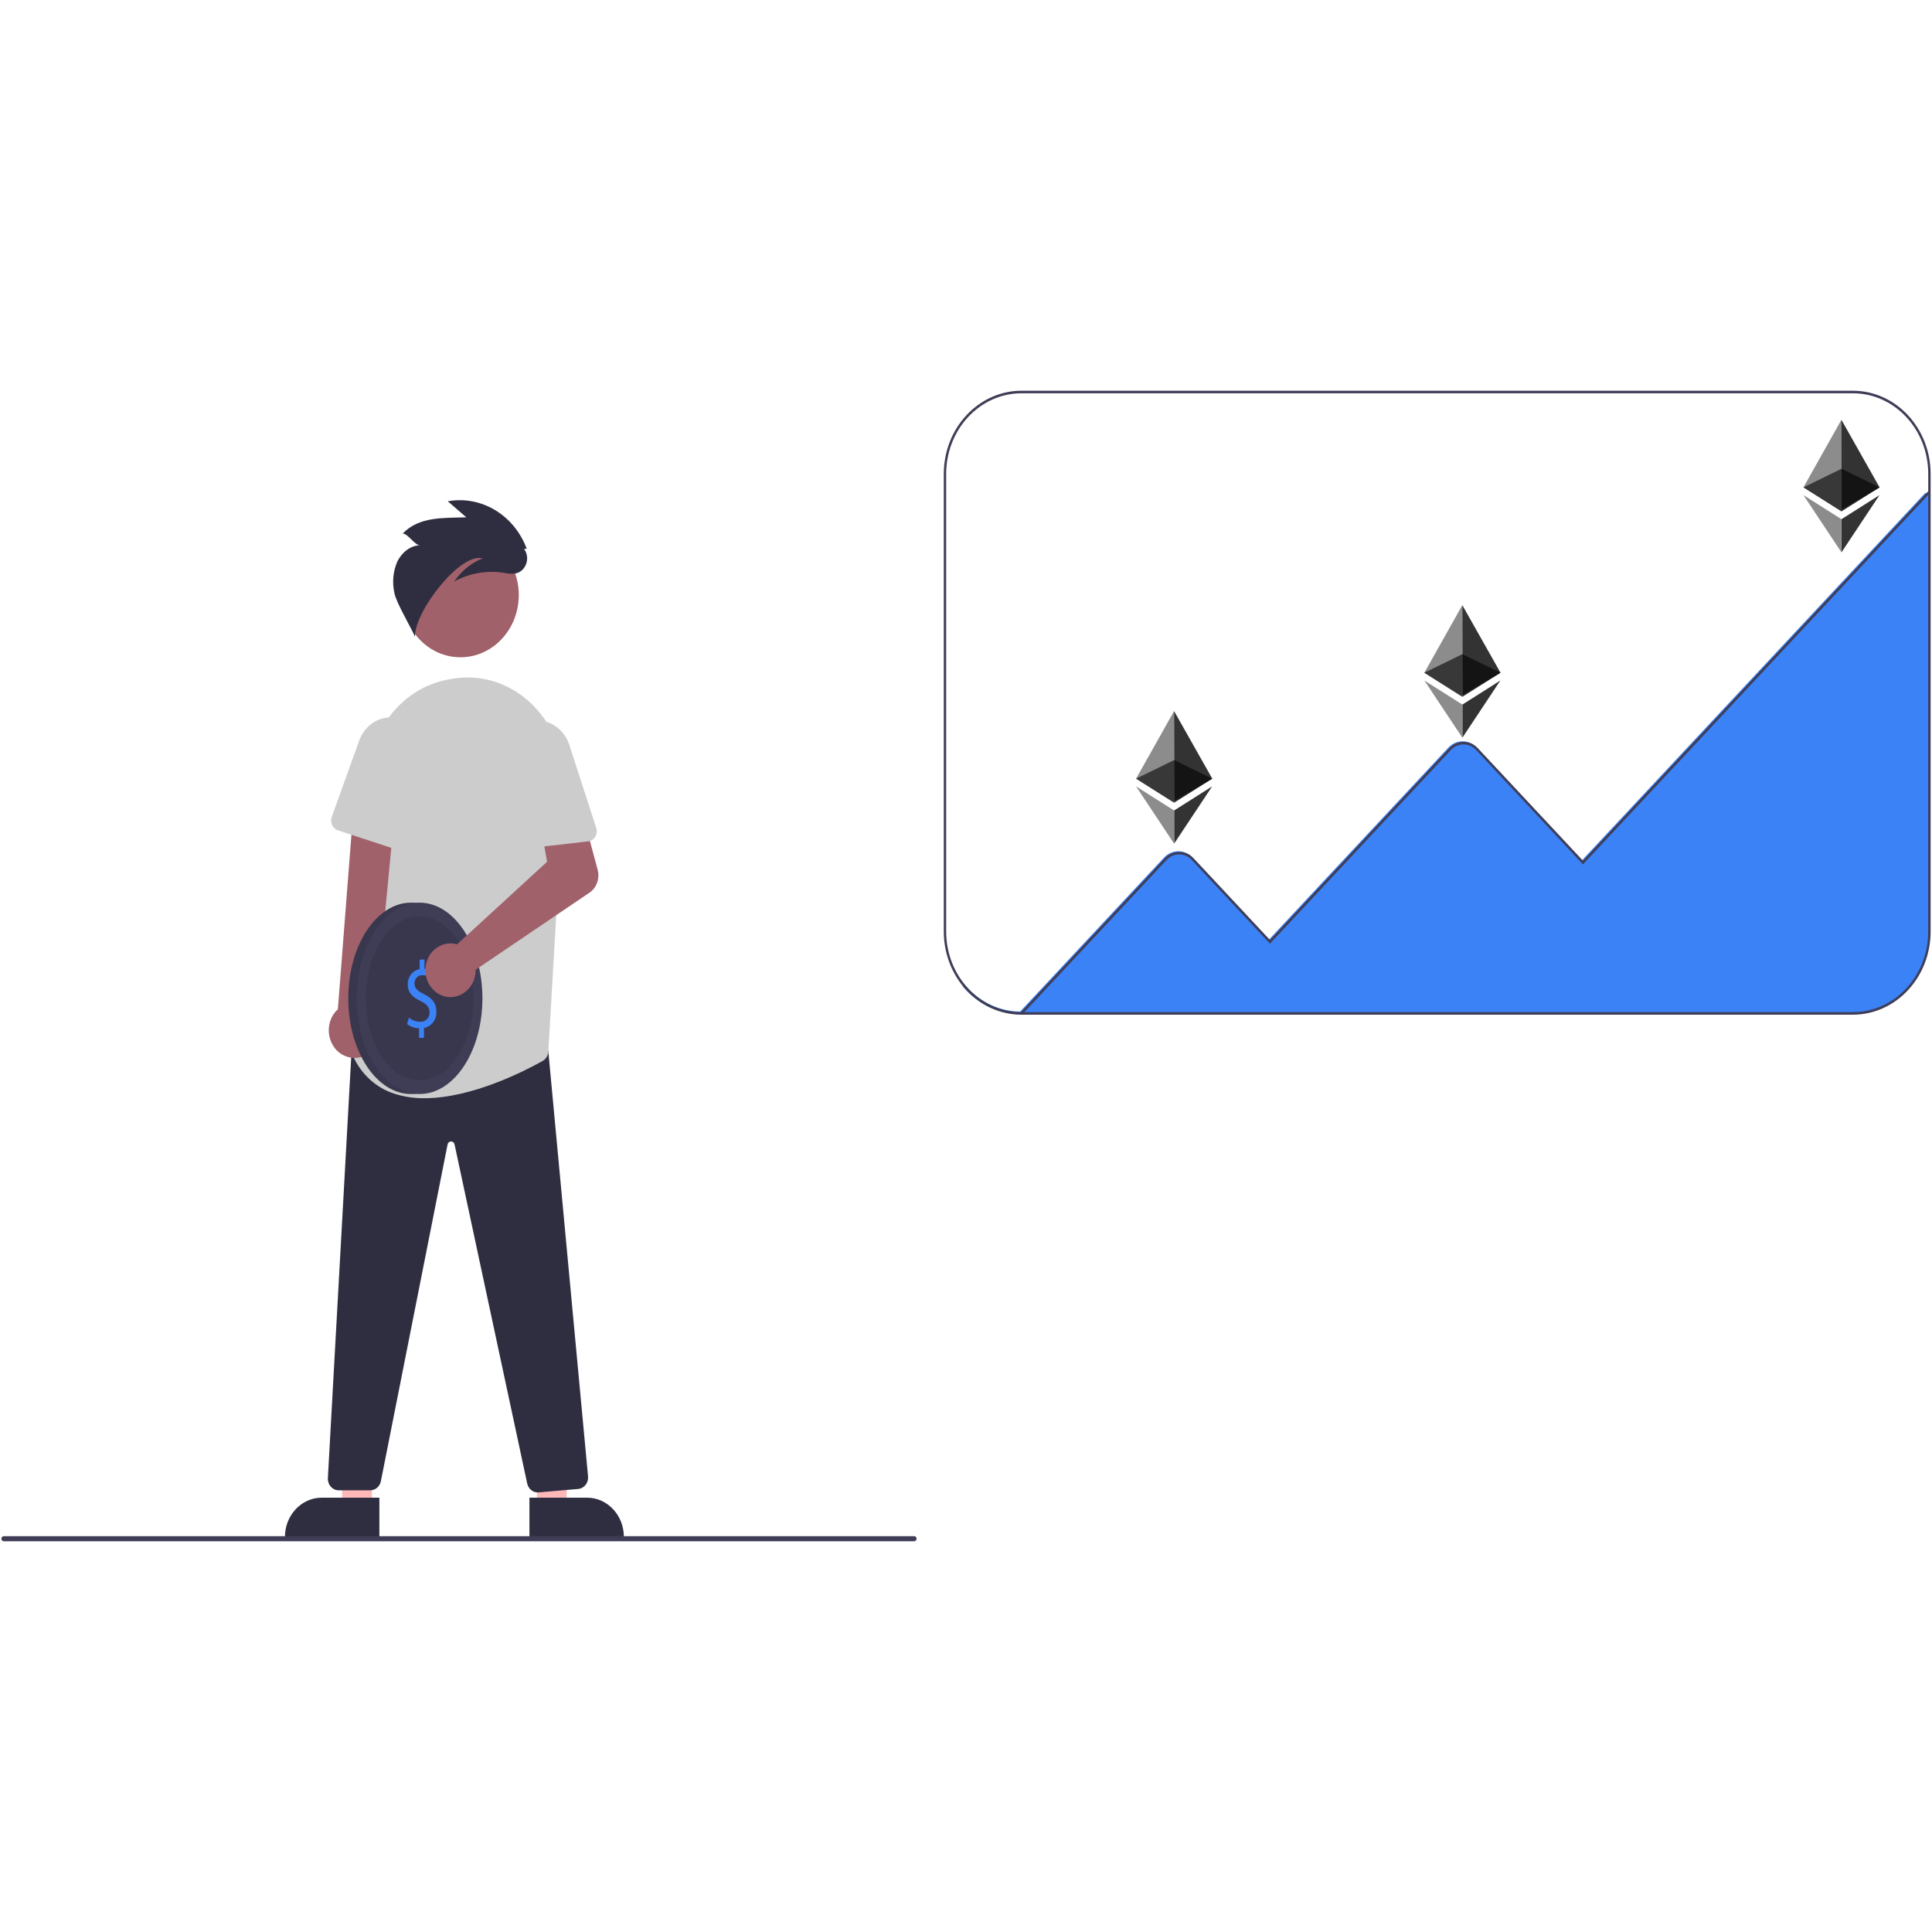
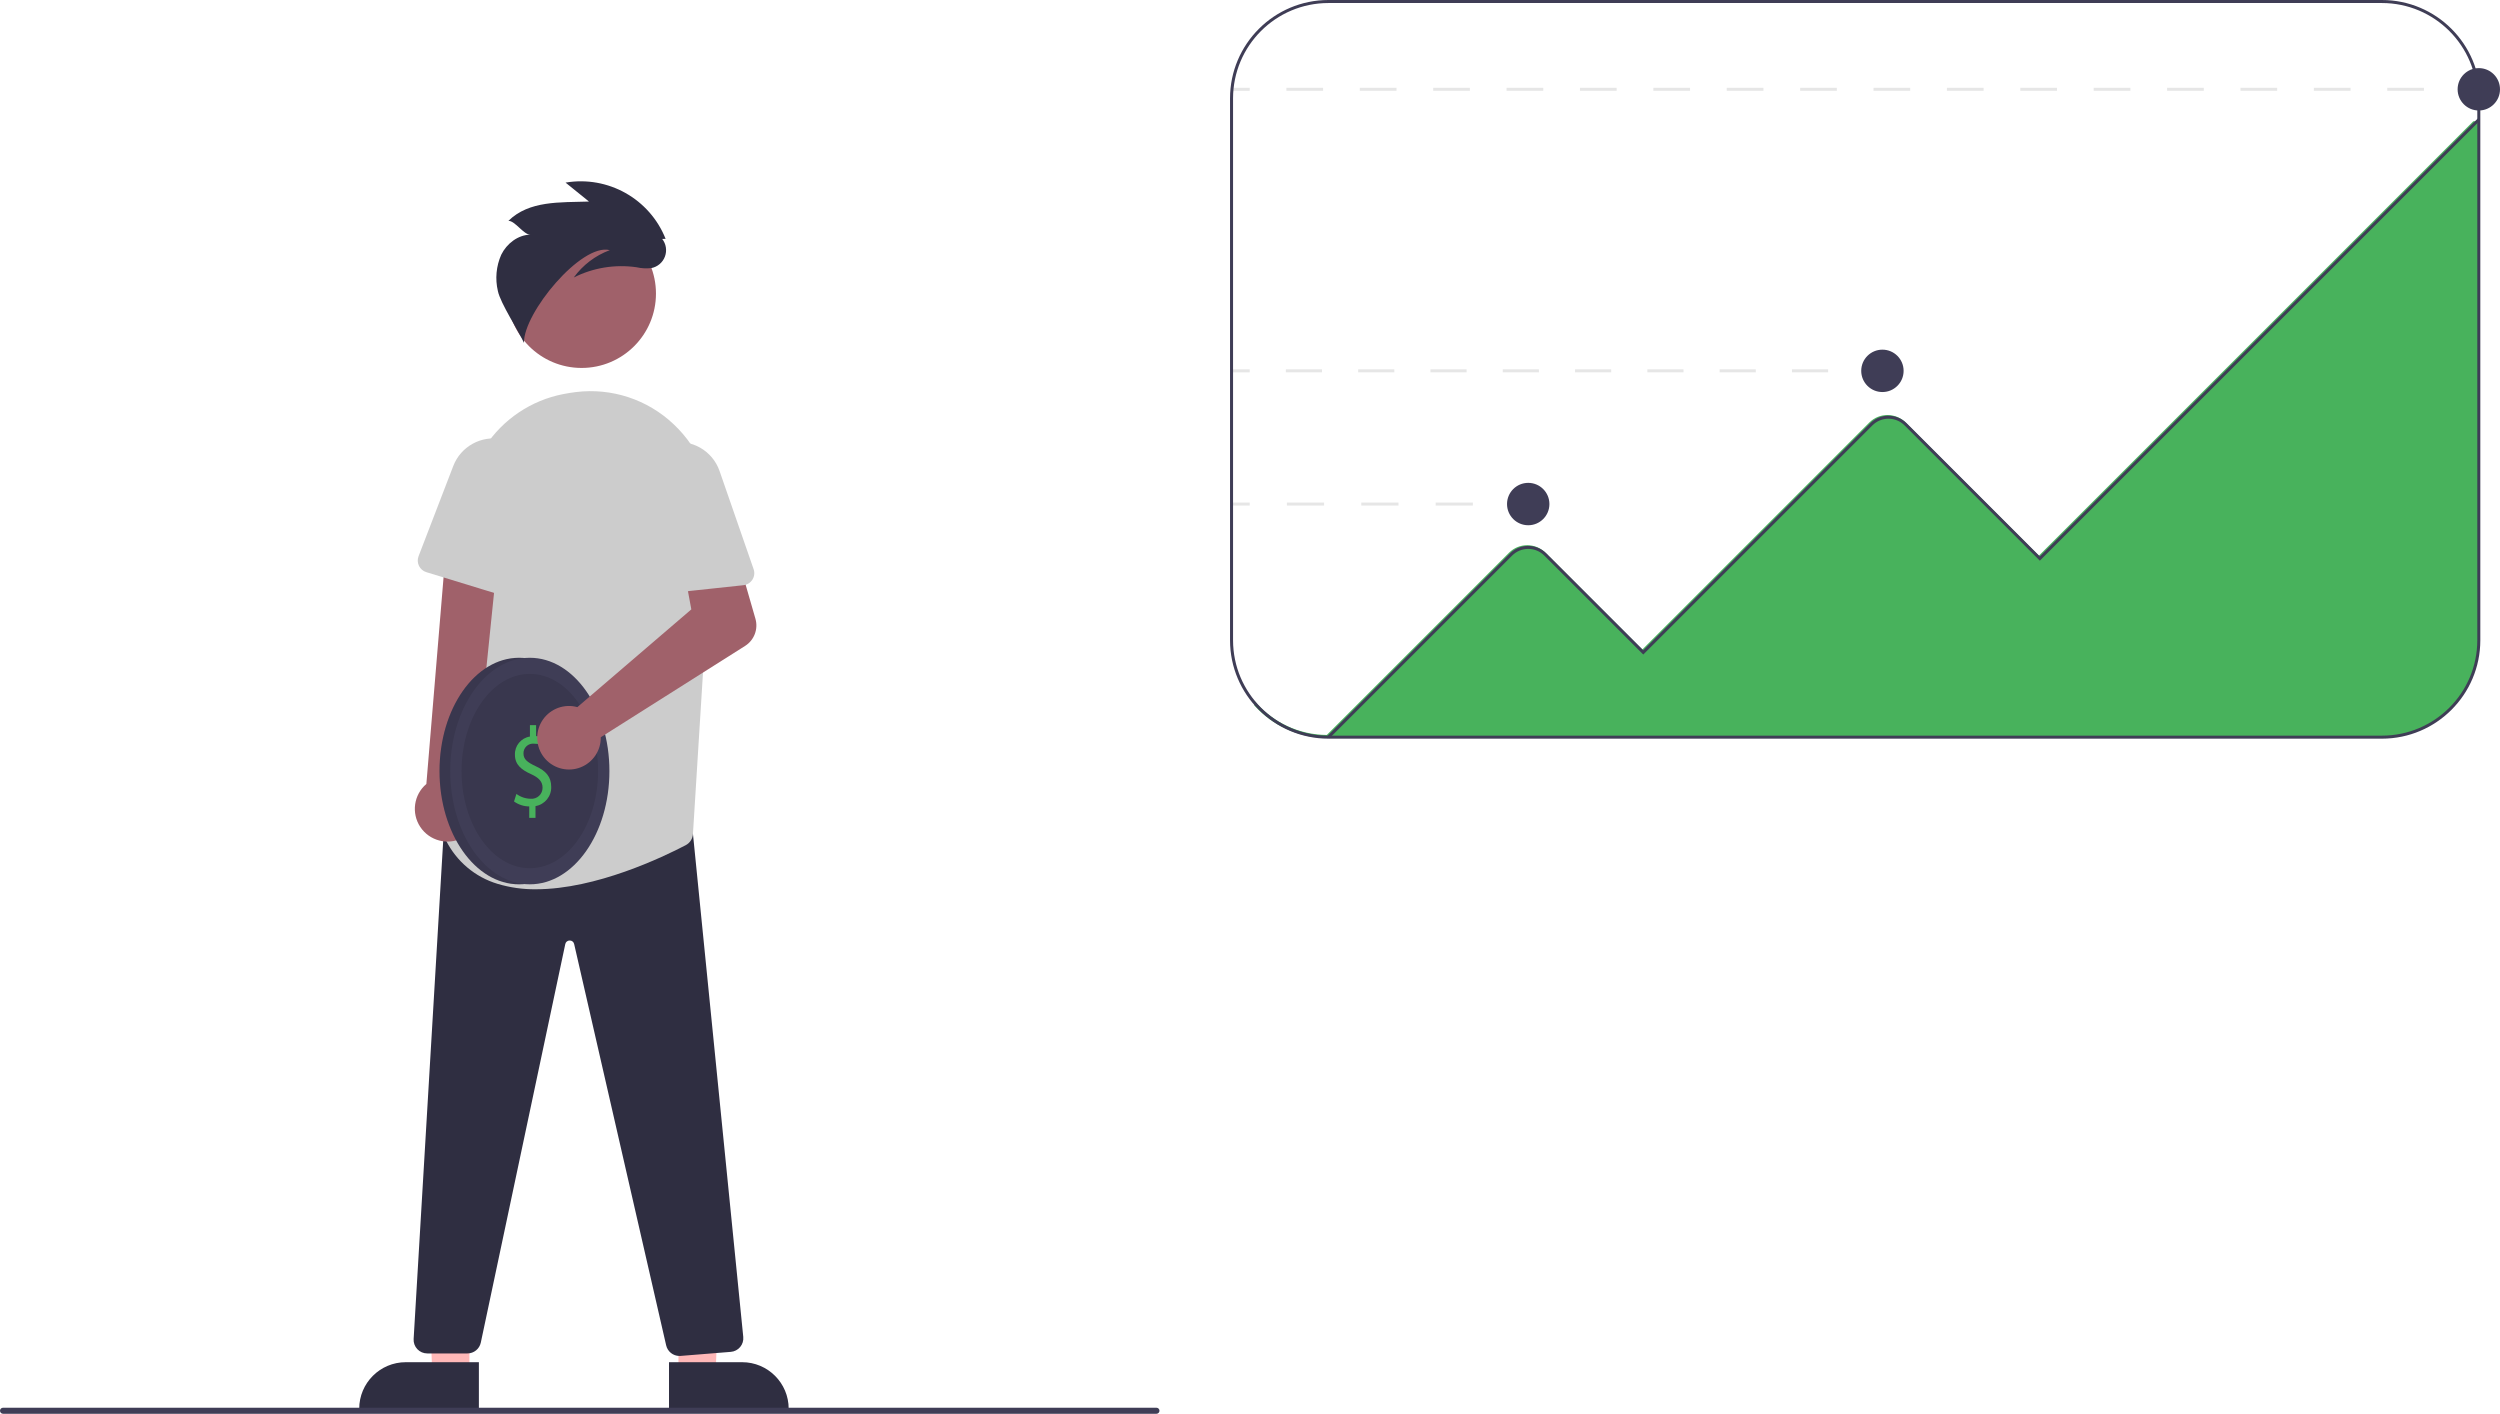
- <svg xmlns="http://www.w3.org/2000/svg" version="1.1" width="1080" height="1080" viewBox="0 0 1080 1080" xml:space="preserve">
-   <defs>
- </defs>
-   <g transform="matrix(1 0 0 1 540 540)" id="420ca7d6-d402-4232-8550-e657528ae04a">
-     <rect style="stroke: none; stroke-width: 1; stroke-dasharray: none; stroke-linecap: butt; stroke-dashoffset: 0; stroke-linejoin: miter; stroke-miterlimit: 4; fill: rgb(255,255,255); fill-rule: nonzero; opacity: 1; visibility: hidden;" vector-effect="non-scaling-stroke" x="-540" y="-540" rx="0" ry="0" width="1080" height="1080" />
-   </g>
-   <g transform="matrix(1 0 0 1 540 540)" id="157063b8-6678-4109-a37d-4cf05fde7b59">
- </g>
-   <g transform="matrix(2.95 0 0 2.95 540 540)">
-     <g style="">
-       <g transform="matrix(1 0 0 1 -115.77 91.23)">
-         <polygon style="stroke: none; stroke-width: 1; stroke-dasharray: none; stroke-linecap: butt; stroke-dashoffset: 0; stroke-linejoin: miter; stroke-miterlimit: 4; fill: rgb(255,184,184); fill-rule: nonzero; opacity: 1;" vector-effect="non-scaling-stroke" points="3.19,11.46 -2.36,11.46 -3.19,-11.46 3.19,-11.46 3.19,11.46 " />
-       </g>
-       <g transform="matrix(1 0 0 1 -120.11 104.6)">
-         <path style="stroke: none; stroke-width: 1; stroke-dasharray: none; stroke-linecap: butt; stroke-dashoffset: 0; stroke-linejoin: miter; stroke-miterlimit: 4; fill: rgb(47,46,65); fill-rule: nonzero; opacity: 1;" vector-effect="non-scaling-stroke" transform=" translate(46.54, -272.86)" d="M -37.592 276.711 L -55.491 276.71 L -55.491 276.468 C -55.491 272.35 -52.371 269.012 -48.524 269.012 L -48.523 269.012 L -37.591 269.012 L -37.592 276.711 Z" stroke-linecap="round" />
-       </g>
-       <g transform="matrix(1 0 0 1 -78.12 91.23)">
-         <polygon style="stroke: none; stroke-width: 1; stroke-dasharray: none; stroke-linecap: butt; stroke-dashoffset: 0; stroke-linejoin: miter; stroke-miterlimit: 4; fill: rgb(255,184,184); fill-rule: nonzero; opacity: 1;" vector-effect="non-scaling-stroke" points="-3.19,11.46 2.36,11.46 3.19,-11.46 -3.19,-11.46 -3.19,11.46 " />
-       </g>
-       <g transform="matrix(1 0 0 1 -73.78 104.6)">
-         <path style="stroke: none; stroke-width: 1; stroke-dasharray: none; stroke-linecap: butt; stroke-dashoffset: 0; stroke-linejoin: miter; stroke-miterlimit: 4; fill: rgb(47,46,65); fill-rule: nonzero; opacity: 1;" vector-effect="non-scaling-stroke" transform=" translate(0.21, -272.86)" d="M -9.157 269.012 L 1.775 269.012 L 1.776 269.012 C 5.624 269.012 8.743 272.35 8.742 276.468 L 8.742 276.71 L -9.156 276.711 L -9.157 269.012 Z" stroke-linecap="round" />
-       </g>
-       <g transform="matrix(1 0 0 1 -96.27 57.69)">
-         <path style="stroke: none; stroke-width: 1; stroke-dasharray: none; stroke-linecap: butt; stroke-dashoffset: 0; stroke-linejoin: miter; stroke-miterlimit: 4; fill: rgb(47,46,65); fill-rule: nonzero; opacity: 1;" vector-effect="non-scaling-stroke" transform=" translate(22.7, -225.95)" d="M -7.595 268.015 C -8.549 268.012 -9.374 267.304 -9.585 266.308 L -23.343 202.083 C -23.405 201.746 -23.685 201.506 -24.006 201.514 L -24.009 201.514 C -24.331 201.508 -24.611 201.751 -24.67 202.09 L -37.305 265.882 C -37.508 266.888 -38.337 267.607 -39.299 267.61 L -45.317 267.61 C -46.49 267.61 -47.421 266.554 -47.351 265.301 L -42.868 184.447 L -41.064 183.876 L -41.03 183.877 L -5.596 184.208 L 1.95 264.973 C 2.062 266.186 1.222 267.261 0.086 267.358 L -7.432 268.008 C -7.486 268.013 -7.541 268.015 -7.595 268.015 Z" stroke-linecap="round" />
-       </g>
-       <g transform="matrix(0.45 0 0 0.48 -95.8 -70.29)">
-         <circle style="stroke: none; stroke-width: 1; stroke-dasharray: none; stroke-linecap: butt; stroke-dashoffset: 0; stroke-linejoin: miter; stroke-miterlimit: 4; fill: rgb(160,97,106); fill-rule: nonzero; opacity: 1;" vector-effect="non-scaling-stroke" cx="0" cy="0" r="24.561" />
-       </g>
-       <g transform="matrix(1 0 0 1 -96.26 -14.81)">
-         <path style="stroke: none; stroke-width: 1; stroke-dasharray: none; stroke-linecap: butt; stroke-dashoffset: 0; stroke-linejoin: miter; stroke-miterlimit: 4; fill: rgb(204,204,204); fill-rule: nonzero; opacity: 1;" vector-effect="non-scaling-stroke" transform=" translate(22.69, -153.45)" d="M -29.04 193.312 C -30.991 193.338 -32.935 193.045 -34.803 192.444 C -38.162 191.36 -40.954 188.839 -42.518 185.478 C -42.763 184.978 -42.817 184.395 -42.67 183.853 C -41.443 179.373 -35.516 156.086 -39.298 137.574 C -40.376 132.378 -39.436 126.936 -36.692 122.497 C -34.012 118.092 -29.775 115.043 -24.953 114.047 L -24.953 114.046 C -24.325 113.915 -23.695 113.808 -23.078 113.726 C -17.737 113.023 -12.38 114.909 -8.473 118.869 C -4.449 122.908 -2.321 128.659 -2.67 134.551 L -5.576 184.464 C -5.617 185.225 -6.029 185.907 -6.662 186.258 C -10.009 188.136 -20.064 193.312 -29.04 193.312 Z" stroke-linecap="round" />
-       </g>
-       <g transform="matrix(1 0 0 1 -114.51 -5.77)">
-         <path style="stroke: none; stroke-width: 1; stroke-dasharray: none; stroke-linecap: butt; stroke-dashoffset: 0; stroke-linejoin: miter; stroke-miterlimit: 4; fill: rgb(160,97,106); fill-rule: nonzero; opacity: 1;" vector-effect="non-scaling-stroke" transform=" translate(40.93, -162.49)" d="M -40.073 185.116 C -37.362 183.672 -36.529 179.957 -38.334 177.354 L -34.696 139.296 L -42.557 139.296 L -45.447 176.458 C -48.316 179.067 -47.469 184.021 -43.923 185.375 C -42.661 185.857 -41.269 185.764 -40.073 185.116 Z" stroke-linecap="round" />
-       </g>
-       <g transform="matrix(1 0 0 1 -111.42 -34.23)">
-         <path style="stroke: none; stroke-width: 1; stroke-dasharray: none; stroke-linecap: butt; stroke-dashoffset: 0; stroke-linejoin: miter; stroke-miterlimit: 4; fill: rgb(204,204,204); fill-rule: nonzero; opacity: 1;" vector-effect="non-scaling-stroke" transform=" translate(37.85, -134.03)" d="M -34.14 121.278 C -30.965 121.961 -28.757 125.061 -28.983 128.518 L -30.066 145.111 C -30.147 146.355 -31.289 147.195 -32.403 146.83 L -45.454 142.554 C -46.458 142.225 -46.991 141.054 -46.614 140.005 L -41.423 125.562 C -40.295 122.426 -37.219 120.616 -34.14 121.278 Z" stroke-linecap="round" />
-       </g>
-       <g transform="matrix(1 0 0 1 -95.86 -75.33)">
-         <path style="stroke: none; stroke-width: 1; stroke-dasharray: none; stroke-linecap: butt; stroke-dashoffset: 0; stroke-linejoin: miter; stroke-miterlimit: 4; fill: rgb(47,46,65); fill-rule: nonzero; opacity: 1;" vector-effect="non-scaling-stroke" transform=" translate(22.29, -92.93)" d="M -9.665 89.204 C -12.045 82.802 -18.282 79.049 -24.63 80.199 L -21.124 83.232 C -25.48 83.389 -30.066 83.055 -33.177 86.323 C -32.187 86.294 -30.889 88.56 -29.898 88.531 C -31.75 88.57 -33.429 89.962 -34.246 91.74 C -35.004 93.567 -35.181 95.609 -34.751 97.554 C -34.385 99.497 -31.596 104.048 -30.845 105.86 C -30.974 101.125 -22.265 89.832 -18.012 91.011 C -20.173 91.869 -22.048 93.393 -23.4 95.39 C -20.507 93.827 -17.235 93.254 -14.027 93.748 C -13.295 93.928 -12.539 93.973 -11.793 93.882 C -9.796 93.459 -8.919 90.93 -10.175 89.216 L -9.665 89.204 Z" stroke-linecap="round" />
-       </g>
-       <g transform="matrix(1 0 0 1 -96.08 108.52)">
-         <path style="stroke: none; stroke-width: 1; stroke-dasharray: none; stroke-linecap: butt; stroke-dashoffset: 0; stroke-linejoin: miter; stroke-miterlimit: 4; fill: rgb(63,61,86); fill-rule: nonzero; opacity: 1;" vector-effect="non-scaling-stroke" transform=" translate(22.51, -276.78)" d="M 63.748 277.269 L -108.763 277.269 C -109.112 277.269 -109.329 276.865 -109.155 276.542 C -109.075 276.392 -108.925 276.3 -108.763 276.3 L 63.748 276.3 C 64.097 276.3 64.314 276.704 64.14 277.027 C 64.059 277.176 63.91 277.269 63.748 277.269 Z" stroke-linecap="round" />
-       </g>
-       <g transform="matrix(1 0 0 1 165.13 -84.18)">
-         <rect style="stroke: none; stroke-width: 1; stroke-dasharray: none; stroke-linecap: butt; stroke-dashoffset: 0; stroke-linejoin: miter; stroke-miterlimit: 4; fill: rgb(230,230,230); fill-rule: nonzero; opacity: 1;" vector-effect="non-scaling-stroke" x="-1.359" y="-0.242" rx="0" ry="0" width="2.717" height="0.485" />
-       </g>
-       <g transform="matrix(1 0 0 1 92 -49.65)">
-         <rect style="stroke: none; stroke-width: 1; stroke-dasharray: none; stroke-linecap: butt; stroke-dashoffset: 0; stroke-linejoin: miter; stroke-miterlimit: 4; fill: rgb(230,230,230); fill-rule: nonzero; opacity: 1;" vector-effect="non-scaling-stroke" x="-1.359" y="-0.242" rx="0" ry="0" width="2.717" height="0.485" />
-       </g>
-       <g transform="matrix(1 0 0 1 39.03 -28.33)">
-         <rect style="stroke: none; stroke-width: 1; stroke-dasharray: none; stroke-linecap: butt; stroke-dashoffset: 0; stroke-linejoin: miter; stroke-miterlimit: 4; fill: rgb(230,230,230); fill-rule: nonzero; opacity: 1;" vector-effect="non-scaling-stroke" x="-1.359" y="-0.242" rx="0" ry="0" width="2.717" height="0.485" />
-       </g>
-       <g transform="matrix(1 0 0 1 91.02 -40.25)">
-         <path style="stroke: none; stroke-width: 1; stroke-dasharray: none; stroke-linecap: butt; stroke-dashoffset: 0; stroke-linejoin: miter; stroke-miterlimit: 4; fill: rgb(59,130,246); fill-rule: nonzero; opacity: 1;" vector-effect="non-scaling-stroke" transform=" translate(-164.6, -128.01)" d="M 256.211 78.639 L 256.211 161.627 C 256.201 170.321 249.619 177.366 241.495 177.376 L 83.926 177.376 C 79.748 177.379 75.767 175.476 72.982 172.143 L 72.982 171.401 C 75.665 174.856 79.638 176.866 83.835 176.891 L 111.089 147.725 C 112.591 146.116 115.028 146.116 116.531 147.725 L 131.016 163.222 L 164.97 126.888 C 166.473 125.279 168.91 125.279 170.412 126.888 L 190.33 148.2 L 255.31 78.663 L 255.758 78.648 L 255.966 78.644 L 256.211 78.639 Z" stroke-linecap="round" />
-       </g>
-       <g transform="matrix(1 0 0 1 89.29 -49.89)">
-         <path style="stroke: none; stroke-width: 1; stroke-dasharray: none; stroke-linecap: butt; stroke-dashoffset: 0; stroke-linejoin: miter; stroke-miterlimit: 4; fill: rgb(63,61,86); fill-rule: nonzero; opacity: 1;" vector-effect="non-scaling-stroke" transform=" translate(-162.86, -118.37)" d="M 241.645 177.487 L 84.075 177.487 C 75.952 177.478 69.369 170.433 69.36 161.739 L 69.36 75 C 69.369 66.306 75.952 59.261 84.075 59.251 L 241.645 59.251 C 249.768 59.261 256.351 66.306 256.36 75 L 256.36 161.739 C 256.351 170.433 249.768 177.478 241.645 177.487 Z M 84.075 59.735 C 76.202 59.745 69.822 66.574 69.813 75 L 69.813 161.739 C 69.822 170.165 76.202 176.994 84.075 177.003 L 241.645 177.003 C 249.518 176.994 255.898 170.165 255.907 161.739 L 255.907 75 C 255.898 66.574 249.518 59.745 241.645 59.735 L 84.075 59.735 Z" stroke-linecap="round" />
-       </g>
-       <g transform="matrix(1 0 0 1 96.53 -40.44)">
-         <path style="stroke: none; stroke-width: 1; stroke-dasharray: none; stroke-linecap: butt; stroke-dashoffset: 0; stroke-linejoin: miter; stroke-miterlimit: 4; fill: rgb(63,61,86); fill-rule: nonzero; opacity: 1;" vector-effect="non-scaling-stroke" transform=" translate(-170.1, -127.82)" d="M 84.236 177.417 L 83.916 177.074 L 111.238 147.833 C 112.742 146.227 115.177 146.227 116.68 147.833 L 131.165 163.334 L 165.119 126.997 C 166.623 125.39 169.058 125.39 170.562 126.997 L 190.48 148.313 L 255.974 78.221 L 256.294 78.563 L 190.48 148.998 L 170.242 127.339 C 168.916 125.92 166.766 125.92 165.439 127.339 L 131.165 164.02 L 116.36 148.176 C 115.033 146.759 112.885 146.759 111.558 148.176 L 84.236 177.417 Z" stroke-linecap="round" />
-       </g>
-       <g transform="matrix(1 0 0 1 -105.15 6.13)">
-         <ellipse style="stroke: none; stroke-width: 1; stroke-dasharray: none; stroke-linecap: butt; stroke-dashoffset: 0; stroke-linejoin: miter; stroke-miterlimit: 4; fill: rgb(63,61,86); fill-rule: nonzero; opacity: 1;" vector-effect="non-scaling-stroke" cx="0" cy="0" rx="11.904" ry="18.131" />
-       </g>
-       <g transform="matrix(1 0 0 1 -105.15 6.13)">
-         <ellipse style="stroke: none; stroke-width: 1; stroke-dasharray: none; stroke-linecap: butt; stroke-dashoffset: 0; stroke-linejoin: miter; stroke-miterlimit: 4; fill: rgb(0,0,0); fill-rule: nonzero; opacity: 0.1;" vector-effect="non-scaling-stroke" cx="0" cy="0" rx="11.904" ry="18.131" />
-       </g>
-       <g transform="matrix(1 0 0 1 -103.54 6.13)">
-         <ellipse style="stroke: none; stroke-width: 1; stroke-dasharray: none; stroke-linecap: butt; stroke-dashoffset: 0; stroke-linejoin: miter; stroke-miterlimit: 4; fill: rgb(63,61,86); fill-rule: nonzero; opacity: 1;" vector-effect="non-scaling-stroke" cx="0" cy="0" rx="11.904" ry="18.131" />
-       </g>
-       <g transform="matrix(1 0 0 1 -103.54 6.13)">
-         <ellipse style="stroke: none; stroke-width: 1; stroke-dasharray: none; stroke-linecap: butt; stroke-dashoffset: 0; stroke-linejoin: miter; stroke-miterlimit: 4; fill: rgb(0,0,0); fill-rule: nonzero; opacity: 0.1;" vector-effect="non-scaling-stroke" cx="0" cy="0" rx="10.209" ry="15.551" />
-       </g>
-       <g transform="matrix(1 0 0 1 -103.13 6.2)">
-         <path style="stroke: none; stroke-width: 1; stroke-dasharray: none; stroke-linecap: butt; stroke-dashoffset: 0; stroke-linejoin: miter; stroke-miterlimit: 4; fill: rgb(59,130,246); fill-rule: nonzero; opacity: 1;" vector-effect="non-scaling-stroke" transform=" translate(29.55, -174.46)" d="M -30.061 181.881 L -30.061 180.056 C -30.878 180.048 -31.672 179.77 -32.335 179.261 L -31.978 178.05 C -31.36 178.545 -30.611 178.818 -29.838 178.826 C -28.876 178.908 -28.057 178.088 -28.069 177.055 C -28.069 176.061 -28.649 175.447 -29.749 174.905 C -31.265 174.182 -32.202 173.35 -32.202 171.778 C -32.25 170.339 -31.286 169.09 -29.957 168.868 L -29.957 167.043 L -29.035 167.043 L -29.035 168.796 C -28.348 168.806 -27.677 169.025 -27.102 169.428 L -27.474 170.621 C -28.026 170.217 -28.679 170.003 -29.347 170.007 C -30.203 169.911 -30.943 170.64 -30.923 171.561 C -30.923 172.501 -30.373 172.971 -29.08 173.622 C -27.549 174.38 -26.775 175.32 -26.775 176.929 C -26.733 178.437 -27.735 179.747 -29.125 180.001 L -29.125 181.881 L -30.061 181.881 Z" stroke-linecap="round" />
-       </g>
-       <g transform="matrix(1 0 0 1 -86.05 -11.17)">
-         <path style="stroke: none; stroke-width: 1; stroke-dasharray: none; stroke-linecap: butt; stroke-dashoffset: 0; stroke-linejoin: miter; stroke-miterlimit: 4; fill: rgb(160,97,106); fill-rule: nonzero; opacity: 1;" vector-effect="non-scaling-stroke" transform=" translate(12.48, -157.09)" d="M -23.6 164.004 C -23.352 164.034 -23.105 164.086 -22.864 164.158 L -5.818 148.514 L -6.814 142.774 L 1.083 140.033 L 3.77 150.011 C 4.215 151.666 3.586 153.438 2.226 154.36 L -19.362 168.98 C -19.304 172.895 -23.227 175.409 -26.425 173.505 C -29.622 171.602 -29.695 166.708 -26.555 164.696 C -25.667 164.127 -24.63 163.884 -23.6 164.004 Z" stroke-linecap="round" />
-       </g>
-       <g transform="matrix(1 0 0 1 -78.83 -34.29)">
-         <path style="stroke: none; stroke-width: 1; stroke-dasharray: none; stroke-linecap: butt; stroke-dashoffset: 0; stroke-linejoin: miter; stroke-miterlimit: 4; fill: rgb(204,204,204); fill-rule: nonzero; opacity: 1;" vector-effect="non-scaling-stroke" transform=" translate(5.26, -133.97)" d="M -8.996 121.876 C -5.825 121.169 -2.657 123.091 -1.595 126.366 L 3.499 142.08 C 3.881 143.258 3.14 144.51 1.981 144.643 L -11.59 146.198 C -12.635 146.318 -13.555 145.464 -13.593 144.341 L -14.12 128.877 C -14.235 125.518 -12.07 122.561 -8.996 121.876 Z" stroke-linecap="round" />
-       </g>
-       <g transform="matrix(1 0 0 1 35.84 -39.63)">
-         <polygon style="stroke: none; stroke-width: 1; stroke-dasharray: none; stroke-linecap: butt; stroke-dashoffset: 0; stroke-linejoin: miter; stroke-miterlimit: 4; fill: rgb(140,140,140); fill-rule: nonzero; opacity: 1;" vector-effect="non-scaling-stroke" points="3.59,-8.68 -3.61,4.13 3.61,8.68 3.59,-8.68 " />
-       </g>
-       <g transform="matrix(1 0 0 1 43.05 -39.63)">
-         <polygon style="stroke: none; stroke-width: 1; stroke-dasharray: none; stroke-linecap: butt; stroke-dashoffset: 0; stroke-linejoin: miter; stroke-miterlimit: 4; fill: rgb(51,51,51); fill-rule: nonzero; opacity: 1;" vector-effect="non-scaling-stroke" points="3.62,4.13 -3.62,-8.68 -3.59,8.68 3.62,4.13 " />
-       </g>
-       <g transform="matrix(1 0 0 1 35.84 -34.98)">
-         <polygon style="stroke: none; stroke-width: 1; stroke-dasharray: none; stroke-linecap: butt; stroke-dashoffset: 0; stroke-linejoin: miter; stroke-miterlimit: 4; fill: rgb(56,56,56); fill-rule: nonzero; opacity: 1;" vector-effect="non-scaling-stroke" points="-3.61,-0.52 3.6,-4.04 3.61,4.04 -3.61,-0.52 " />
-       </g>
-       <g transform="matrix(1 0 0 1 43.05 -35.13)">
-         <polygon style="stroke: none; stroke-width: 1; stroke-dasharray: none; stroke-linecap: butt; stroke-dashoffset: 0; stroke-linejoin: miter; stroke-miterlimit: 4; fill: rgb(20,20,20); fill-rule: nonzero; opacity: 1;" vector-effect="non-scaling-stroke" points="3.61,-0.37 -3.61,-3.89 -3.59,3.89 3.61,-0.37 " />
-       </g>
-       <g transform="matrix(1 0 0 1 43.04 -28.61)">
-         <polygon style="stroke: none; stroke-width: 1; stroke-dasharray: none; stroke-linecap: butt; stroke-dashoffset: 0; stroke-linejoin: miter; stroke-miterlimit: 4; fill: rgb(51,51,51); fill-rule: nonzero; opacity: 1;" vector-effect="non-scaling-stroke" points="3.6,-5.42 -3.6,-0.86 -3.6,5.42 3.6,-5.42 " />
-       </g>
-       <g transform="matrix(1 0 0 1 35.83 -28.61)">
-         <polygon style="stroke: none; stroke-width: 1; stroke-dasharray: none; stroke-linecap: butt; stroke-dashoffset: 0; stroke-linejoin: miter; stroke-miterlimit: 4; fill: rgb(140,140,140); fill-rule: nonzero; opacity: 1;" vector-effect="non-scaling-stroke" points="-3.6,-5.42 3.6,-0.86 3.6,5.42 -3.6,-5.42 " />
-       </g>
-       <g transform="matrix(1 0 0 1 93.65 -48.4)">
-         <rect style="stroke: none; stroke-width: 1; stroke-dasharray: none; stroke-linecap: butt; stroke-dashoffset: 0; stroke-linejoin: miter; stroke-miterlimit: 4; fill: rgb(230,230,230); fill-rule: nonzero; opacity: 1;" vector-effect="non-scaling-stroke" x="-1.359" y="-0.242" rx="0" ry="0" width="2.717" height="0.485" />
-       </g>
-       <g transform="matrix(1 0 0 1 90.46 -59.7)">
-         <polygon style="stroke: none; stroke-width: 1; stroke-dasharray: none; stroke-linecap: butt; stroke-dashoffset: 0; stroke-linejoin: miter; stroke-miterlimit: 4; fill: rgb(140,140,140); fill-rule: nonzero; opacity: 1;" vector-effect="non-scaling-stroke" points="3.59,-8.68 -3.61,4.13 3.61,8.68 3.59,-8.68 " />
-       </g>
-       <g transform="matrix(1 0 0 1 97.67 -59.7)">
-         <polygon style="stroke: none; stroke-width: 1; stroke-dasharray: none; stroke-linecap: butt; stroke-dashoffset: 0; stroke-linejoin: miter; stroke-miterlimit: 4; fill: rgb(51,51,51); fill-rule: nonzero; opacity: 1;" vector-effect="non-scaling-stroke" points="3.62,4.13 -3.62,-8.68 -3.59,8.68 3.62,4.13 " />
-       </g>
-       <g transform="matrix(1 0 0 1 90.46 -55.05)">
-         <polygon style="stroke: none; stroke-width: 1; stroke-dasharray: none; stroke-linecap: butt; stroke-dashoffset: 0; stroke-linejoin: miter; stroke-miterlimit: 4; fill: rgb(56,56,56); fill-rule: nonzero; opacity: 1;" vector-effect="non-scaling-stroke" points="-3.61,-0.52 3.6,-4.04 3.61,4.04 -3.61,-0.52 " />
-       </g>
-       <g transform="matrix(1 0 0 1 97.67 -55.2)">
-         <polygon style="stroke: none; stroke-width: 1; stroke-dasharray: none; stroke-linecap: butt; stroke-dashoffset: 0; stroke-linejoin: miter; stroke-miterlimit: 4; fill: rgb(20,20,20); fill-rule: nonzero; opacity: 1;" vector-effect="non-scaling-stroke" points="3.61,-0.37 -3.61,-3.89 -3.59,3.89 3.61,-0.37 " />
-       </g>
-       <g transform="matrix(1 0 0 1 97.66 -48.68)">
-         <polygon style="stroke: none; stroke-width: 1; stroke-dasharray: none; stroke-linecap: butt; stroke-dashoffset: 0; stroke-linejoin: miter; stroke-miterlimit: 4; fill: rgb(51,51,51); fill-rule: nonzero; opacity: 1;" vector-effect="non-scaling-stroke" points="3.6,-5.42 -3.6,-0.86 -3.6,5.42 3.6,-5.42 " />
-       </g>
-       <g transform="matrix(1 0 0 1 90.46 -48.68)">
-         <polygon style="stroke: none; stroke-width: 1; stroke-dasharray: none; stroke-linecap: butt; stroke-dashoffset: 0; stroke-linejoin: miter; stroke-miterlimit: 4; fill: rgb(140,140,140); fill-rule: nonzero; opacity: 1;" vector-effect="non-scaling-stroke" points="-3.6,-5.42 3.6,-0.86 3.6,5.42 -3.6,-5.42 " />
-       </g>
-       <g transform="matrix(1 0 0 1 165.48 -83.53)">
-         <rect style="stroke: none; stroke-width: 1; stroke-dasharray: none; stroke-linecap: butt; stroke-dashoffset: 0; stroke-linejoin: miter; stroke-miterlimit: 4; fill: rgb(230,230,230); fill-rule: nonzero; opacity: 1;" vector-effect="non-scaling-stroke" x="-1.359" y="-0.242" rx="0" ry="0" width="2.717" height="0.485" />
-       </g>
-       <g transform="matrix(1 0 0 1 162.3 -94.83)">
-         <polygon style="stroke: none; stroke-width: 1; stroke-dasharray: none; stroke-linecap: butt; stroke-dashoffset: 0; stroke-linejoin: miter; stroke-miterlimit: 4; fill: rgb(140,140,140); fill-rule: nonzero; opacity: 1;" vector-effect="non-scaling-stroke" points="3.59,-8.68 -3.61,4.13 3.61,8.68 3.59,-8.68 " />
-       </g>
-       <g transform="matrix(1 0 0 1 169.5 -94.83)">
-         <polygon style="stroke: none; stroke-width: 1; stroke-dasharray: none; stroke-linecap: butt; stroke-dashoffset: 0; stroke-linejoin: miter; stroke-miterlimit: 4; fill: rgb(51,51,51); fill-rule: nonzero; opacity: 1;" vector-effect="non-scaling-stroke" points="3.62,4.13 -3.62,-8.68 -3.59,8.68 3.62,4.13 " />
-       </g>
-       <g transform="matrix(1 0 0 1 162.3 -90.18)">
-         <polygon style="stroke: none; stroke-width: 1; stroke-dasharray: none; stroke-linecap: butt; stroke-dashoffset: 0; stroke-linejoin: miter; stroke-miterlimit: 4; fill: rgb(56,56,56); fill-rule: nonzero; opacity: 1;" vector-effect="non-scaling-stroke" points="-3.61,-0.52 3.6,-4.04 3.61,4.04 -3.61,-0.52 " />
-       </g>
-       <g transform="matrix(1 0 0 1 169.51 -90.33)">
-         <polygon style="stroke: none; stroke-width: 1; stroke-dasharray: none; stroke-linecap: butt; stroke-dashoffset: 0; stroke-linejoin: miter; stroke-miterlimit: 4; fill: rgb(20,20,20); fill-rule: nonzero; opacity: 1;" vector-effect="non-scaling-stroke" points="3.61,-0.37 -3.61,-3.89 -3.59,3.89 3.61,-0.37 " />
-       </g>
-       <g transform="matrix(1 0 0 1 169.5 -83.81)">
-         <polygon style="stroke: none; stroke-width: 1; stroke-dasharray: none; stroke-linecap: butt; stroke-dashoffset: 0; stroke-linejoin: miter; stroke-miterlimit: 4; fill: rgb(51,51,51); fill-rule: nonzero; opacity: 1;" vector-effect="non-scaling-stroke" points="3.6,-5.42 -3.6,-0.86 -3.6,5.42 3.6,-5.42 " />
-       </g>
-       <g transform="matrix(1 0 0 1 162.29 -83.81)">
-         <polygon style="stroke: none; stroke-width: 1; stroke-dasharray: none; stroke-linecap: butt; stroke-dashoffset: 0; stroke-linejoin: miter; stroke-miterlimit: 4; fill: rgb(140,140,140); fill-rule: nonzero; opacity: 1;" vector-effect="non-scaling-stroke" points="-3.6,-5.42 3.6,-0.86 3.6,5.42 -3.6,-5.42 " />
-       </g>
-     </g>
-   </g>
+ <svg xmlns="http://www.w3.org/2000/svg" data-name="Layer 1" width="825.803" height="467" viewBox="0 0 825.803 467">
+   <polygon points="155.06 453.964 142.8 453.964 140.968 406.676 155.062 406.677 155.06 453.964" fill="#ffb8b8" />
+   <path d="M345.285,682.349l-39.531-.001v-.5a15.386,15.386,0,0,1,15.386-15.386h.001l24.144.001Z" transform="translate(-187.0984 -216.5)" fill="#2f2e41" />
+   <polygon points="224.114 453.964 236.373 453.964 238.206 406.676 224.111 406.677 224.114 453.964" fill="#ffb8b8" />
+   <path d="M408.085,666.462l24.144-.001h.001A15.386,15.386,0,0,1,447.616,681.847v.5l-39.531.001Z" transform="translate(-187.0984 -216.5)" fill="#2f2e41" />
+   <path d="M411.534,664.404a4.52,4.52,0,0,1-4.394-3.522L376.753,528.342a1.457,1.457,0,0,0-1.464-1.174h-.008a1.458,1.458,0,0,0-1.46,1.188L345.917,660.002a4.522,4.522,0,0,1-4.402,3.566H328.222a4.5,4.5,0,0,1-4.492-4.766L333.631,491.948l3.984-1.179.075.001,78.258.685L432.615,658.127a4.498,4.498,0,0,1-4.116,4.922l-16.604,1.341Q411.713,664.404,411.534,664.404Z" transform="translate(-187.0984 -216.5)" fill="#2f2e41" />
+   <circle cx="192.118" cy="96.979" r="24.561" fill="#a0616a" />
+   <path d="M364.17,510.242a42.393,42.393,0,0,1-12.728-1.791,28.097,28.097,0,0,1-17.038-14.375,4.505,4.505,0,0,1-.335-3.354c2.709-9.245,15.799-57.301,7.447-95.503a40.485,40.485,0,0,1,5.755-31.114,39.977,39.977,0,0,1,25.927-17.438l0-.001c1.385-.271,2.778-.492,4.139-.66a39.836,39.836,0,0,1,32.258,10.613,40.82,40.82,0,0,1,12.816,32.36L415.993,491.982a4.46,4.46,0,0,1-2.398,3.703C406.202,499.559,383.995,510.242,364.17,510.242Z" transform="translate(-187.0984 -216.5)" fill="#ccc" />
+   <path d="M339.804,493.329a10.743,10.743,0,0,0,3.842-16.018l8.033-78.54H334.319l-6.384,76.69a10.801,10.801,0,0,0,11.87,17.868Z" transform="translate(-187.0984 -216.5)" fill="#a0616a" />
+   <path d="M352.907,361.588h0a14.229,14.229,0,0,1,11.391,14.942l-2.393,34.243a4,4,0,0,1-5.161,3.546l-28.824-8.824a4,4,0,0,1-2.562-5.261l11.466-29.805A14.229,14.229,0,0,1,352.907,361.588Z" transform="translate(-187.0984 -216.5)" fill="#ccc" />
+   <path d="M406.963,295.4a30.156,30.156,0,0,0-33.053-18.584l7.744,6.258c-9.622.324-19.75-.365-26.619,6.379,2.187-.061,5.054,4.617,7.241,4.557-4.089.081-7.797,2.954-9.603,6.623a18.865,18.865,0,0,0-1.114,11.997c.808,4.009,6.968,13.402,8.626,17.14-.285-9.77,18.949-33.074,28.342-30.642a25.772,25.772,0,0,0-11.9,9.035,34.904,34.904,0,0,1,20.701-3.387,14.65,14.65,0,0,0,4.935.276,6.025,6.025,0,0,0,3.572-9.629Z" transform="translate(-187.0984 -216.5)" fill="#2f2e41" />
+   <path d="M569.098,683.5h-381a1,1,0,0,1,0-2h381a1,1,0,0,1,0,2Z" transform="translate(-187.0984 -216.5)" fill="#3f3d56" />
+   <rect x="812.803" y="29" width="6" height="1" fill="#e6e6e6" />
+   <path d="M987.78,246.5H975.659v-1h12.121Zm-24.242,0H951.417v-1h12.121Zm-24.242,0h-12.121v-1h12.121Zm-24.242,0h-12.121v-1h12.121Zm-24.242,0H878.69v-1h12.121Zm-24.242,0H854.447v-1h12.121Zm-24.242,0H830.205v-1h12.121Zm-24.242,0H805.962v-1h12.121Zm-24.242,0h-12.121v-1H793.841Zm-24.242,0H757.477v-1h12.121Zm-24.242,0H733.235v-1h12.121Zm-24.242,0H708.993v-1h12.121Zm-24.242,0H684.75v-1H696.871Zm-24.242,0H660.508v-1h12.121Zm-24.242,0h-12.121v-1h12.121Zm-24.242,0H612.023v-1H624.144Z" transform="translate(-187.0984 -216.5)" fill="#e6e6e6" />
+   <rect x="406.803" y="29" width="6" height="1" fill="#e6e6e6" />
+   <rect x="615.803" y="122" width="6" height="1" fill="#e6e6e6" />
+   <path d="M790.96,339.5H779.019v-1h11.941Zm-23.882,0H755.137v-1h11.941Zm-23.882,0H731.254v-1h11.941Zm-23.882,0H707.372v-1H719.313Zm-23.882,0h-11.941v-1h11.941Zm-23.883,0H659.607v-1H671.548Zm-23.882,0H635.725v-1H647.666Zm-23.882,0H611.842v-1h11.941Z" transform="translate(-187.0984 -216.5)" fill="#e6e6e6" />
+   <rect x="406.803" y="122" width="6" height="1" fill="#e6e6e6" />
+   <rect x="498.803" y="166" width="6" height="1" fill="#e6e6e6" />
+   <path d="M673.616,383.5H661.33v-1h12.286Zm-24.572,0H636.759v-1H649.044Zm-24.571,0H612.187v-1h12.286Z" transform="translate(-187.0984 -216.5)" fill="#e6e6e6" />
+   <rect x="406.803" y="166" width="6" height="1" fill="#e6e6e6" />
+   <path d="M1006.072,256.51V427.77a32.538,32.538,0,0,1-32.5,32.5h-348a32.395,32.395,0,0,1-24.17-10.8v-1.53a31.408,31.408,0,0,0,23.97,11.33l60.19-60.19a8.498,8.498,0,0,1,12.02,0l31.99,31.98,74.99-74.98a8.498,8.498,0,0,1,12.02,0l43.99,43.98,143.51-143.5.99-.03.46-.01Z" transform="translate(-187.0984 -216.5)" fill="#48b25c" />
+   <path d="M973.902,460.5h-348a32.537,32.537,0,0,1-32.5-32.5V249a32.537,32.537,0,0,1,32.5-32.5h348a32.537,32.537,0,0,1,32.5,32.5V428A32.537,32.537,0,0,1,973.902,460.5Zm-348-243a31.536,31.536,0,0,0-31.5,31.5V428a31.536,31.536,0,0,0,31.5,31.5h348a31.536,31.536,0,0,0,31.5-31.5V249a31.536,31.536,0,0,0-31.5-31.5Z" transform="translate(-187.0984 -216.5)" fill="#3f3d56" />
+   <path d="M626.255,460.354l-.707-.707,60.343-60.343a8.509,8.509,0,0,1,12.021,0L729.902,431.293l74.99-74.99a8.509,8.509,0,0,1,12.021,0L860.902,400.293l144.646-144.646.707.707L860.902,401.707,816.205,357.01a7.5,7.5,0,0,0-10.606,0L729.902,432.707,697.205,400.01a7.509,7.509,0,0,0-10.606,0Z" transform="translate(-187.0984 -216.5)" fill="#3f3d56" />
+   <circle cx="504.803" cy="166.5" r="7" fill="#3f3d56" />
+   <circle cx="621.803" cy="122.5" r="7" fill="#3f3d56" />
+   <circle cx="818.803" cy="29.5" r="7" fill="#3f3d56" />
+   <ellipse cx="171.469" cy="254.694" rx="26.29" ry="37.416" fill="#3f3d56" />
+   <ellipse cx="171.469" cy="254.694" rx="26.29" ry="37.416" opacity="0.1" style="isolation:isolate" />
+   <ellipse cx="175.013" cy="254.694" rx="26.29" ry="37.416" fill="#3f3d56" />
+   <ellipse cx="175.013" cy="254.694" rx="22.548" ry="32.091" opacity="0.1" style="isolation:isolate" />
+   <path d="M361.917,486.652v-3.767a8.747,8.747,0,0,1-5.023-1.641l.788-2.499a8.03,8.03,0,0,0,4.728,1.604,3.621,3.621,0,0,0,3.907-3.655c0-2.051-1.28-3.319-3.71-4.438-3.349-1.492-5.417-3.208-5.417-6.452a5.864,5.864,0,0,1,4.958-6.005v-3.767h2.036v3.618a7.988,7.988,0,0,1,4.268,1.305l-.821,2.462a7.255,7.255,0,0,0-4.137-1.268,3.152,3.152,0,0,0-3.48,3.208c0,1.939,1.215,2.909,4.071,4.252,3.382,1.566,5.089,3.506,5.089,6.825a6.242,6.242,0,0,1-5.188,6.34v3.879Z" transform="translate(-187.0984 -216.5)" fill="#48b25c" />
+   <path d="M376.185,449.759a10.526,10.526,0,0,1,1.626.319l37.646-32.284-2.201-11.845,17.443-5.658,5.934,20.591a8,8,0,0,1-3.409,8.975l-47.677,30.17a10.497,10.497,0,1,1-9.361-10.269Z" transform="translate(-187.0984 -216.5)" fill="#a0616a" />
+   <path d="M408.44,362.821l0,0a14.229,14.229,0,0,1,16.345,9.266l11.251,32.43a4,4,0,0,1-3.353,5.288l-29.973,3.209a4,4,0,0,1-4.423-3.832l-1.164-31.913A14.229,14.229,0,0,1,408.44,362.821Z" transform="translate(-187.0984 -216.5)" fill="#ccc" />
</svg>
